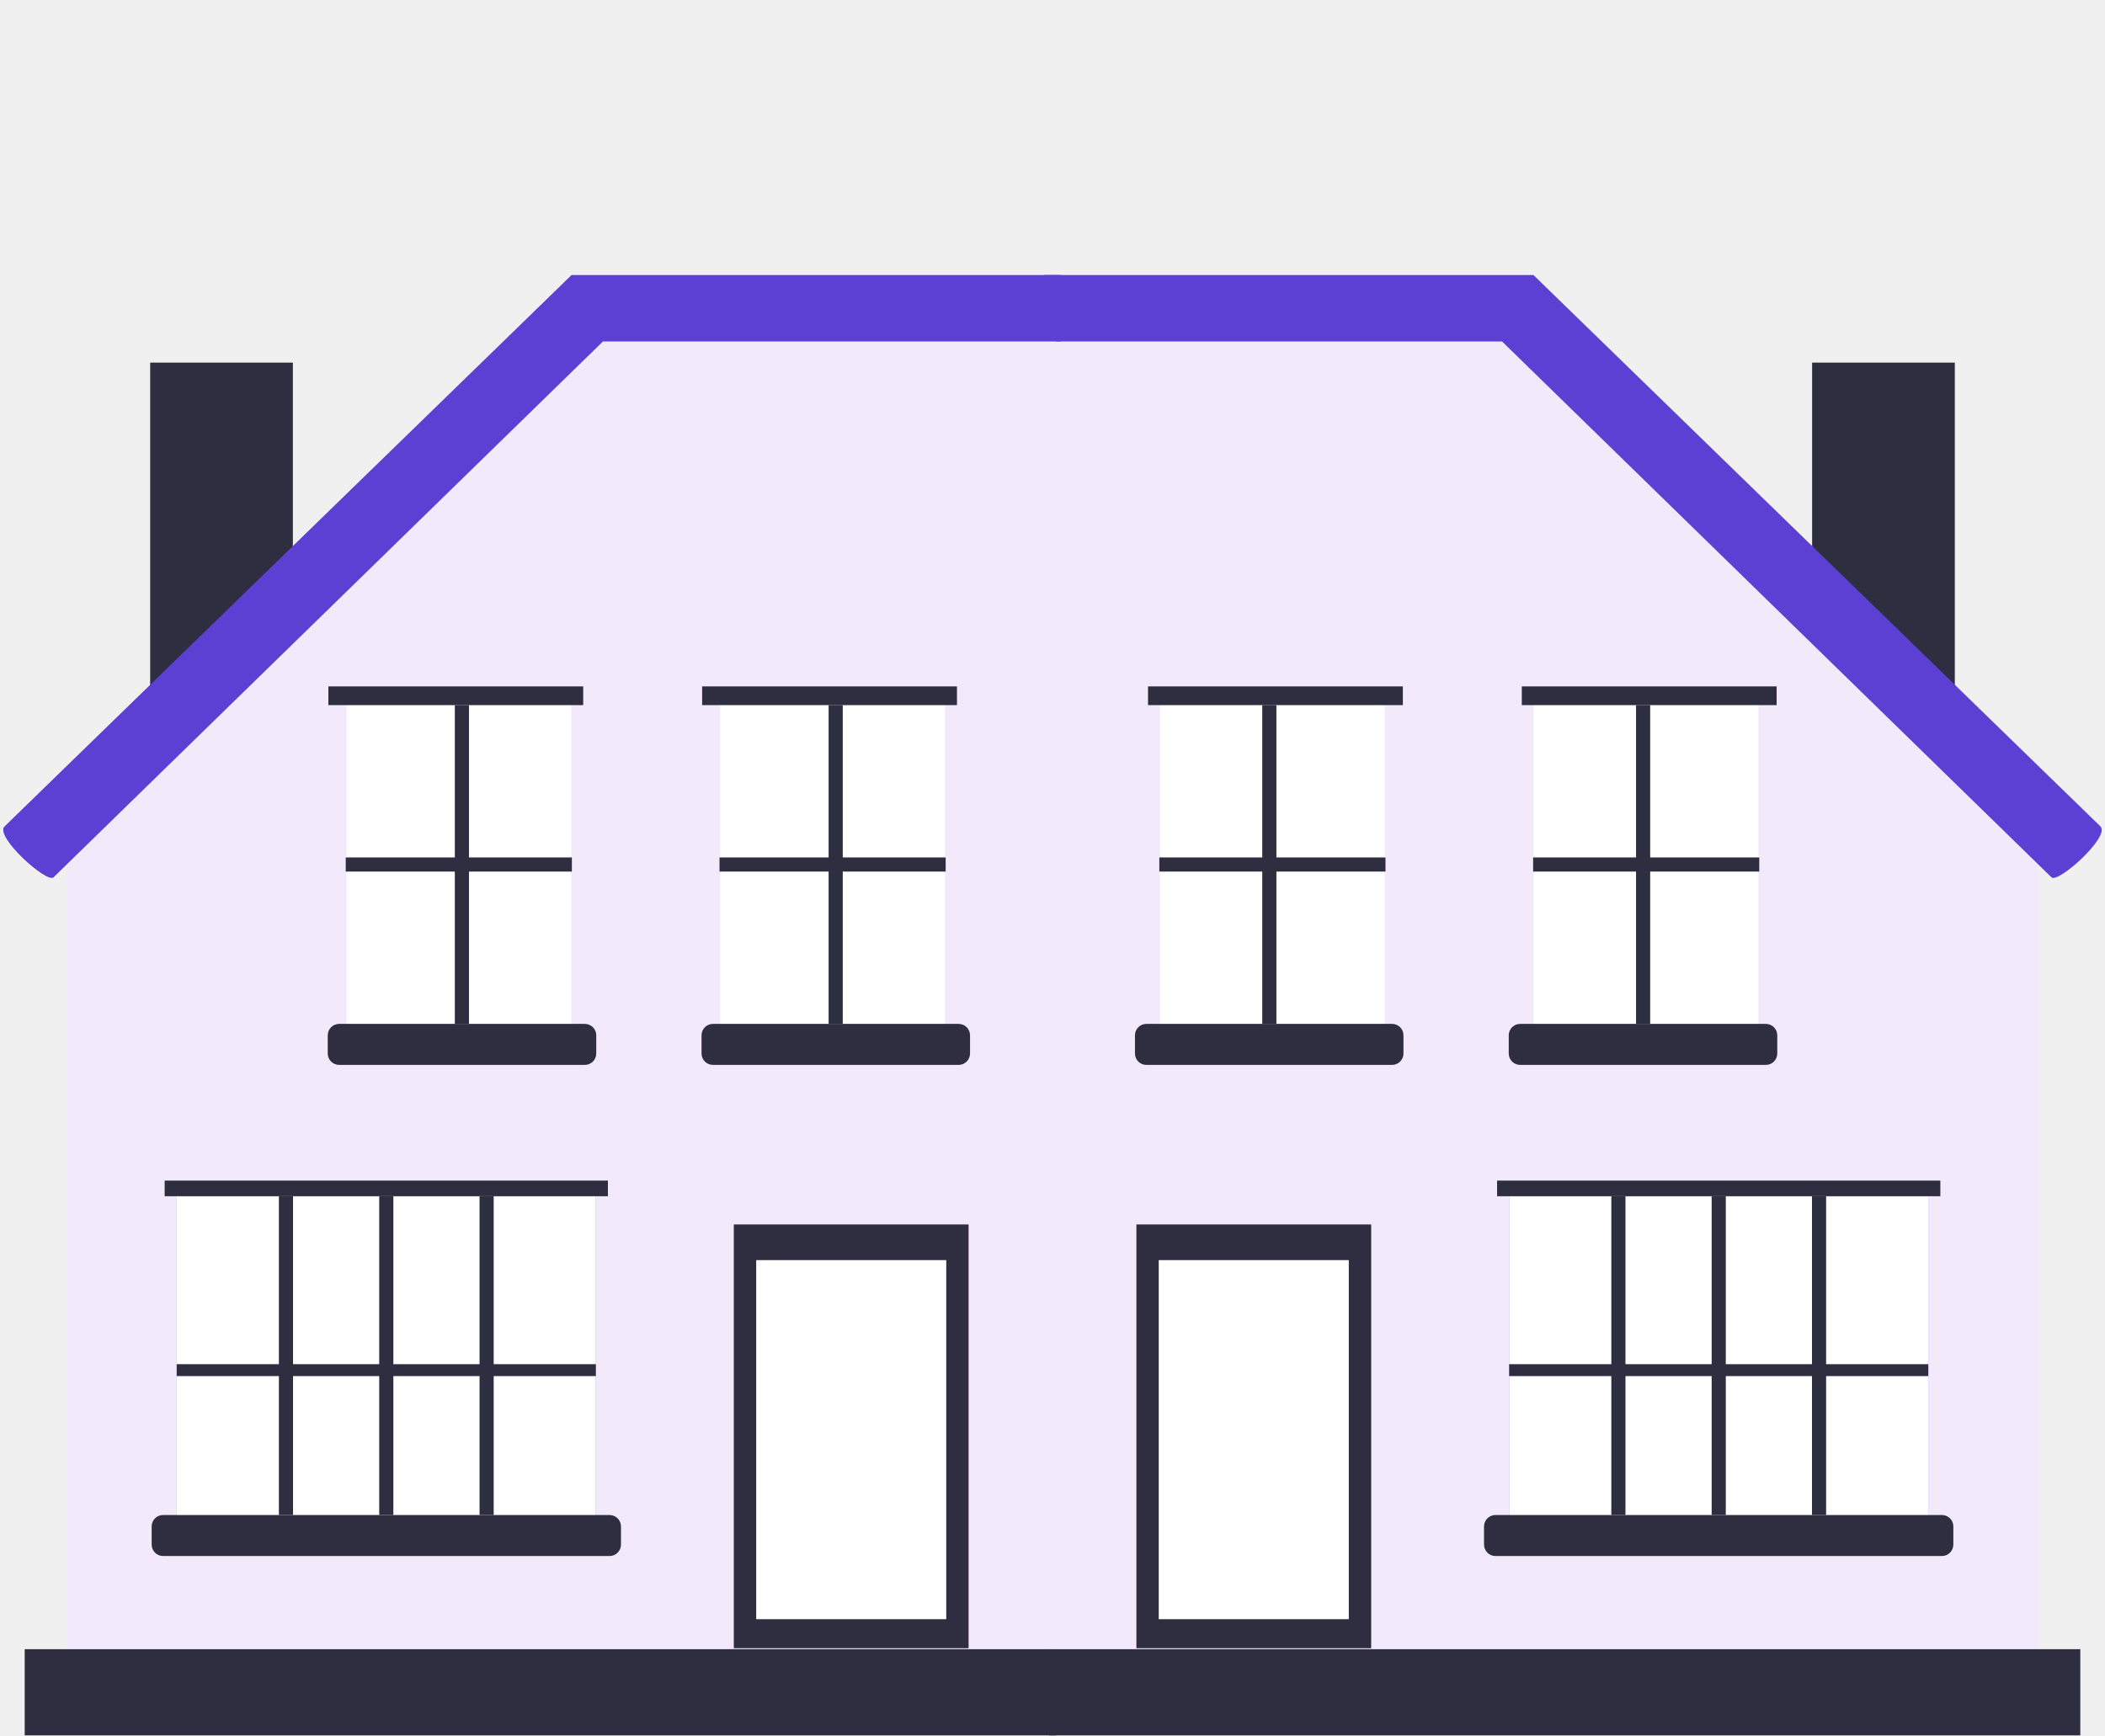
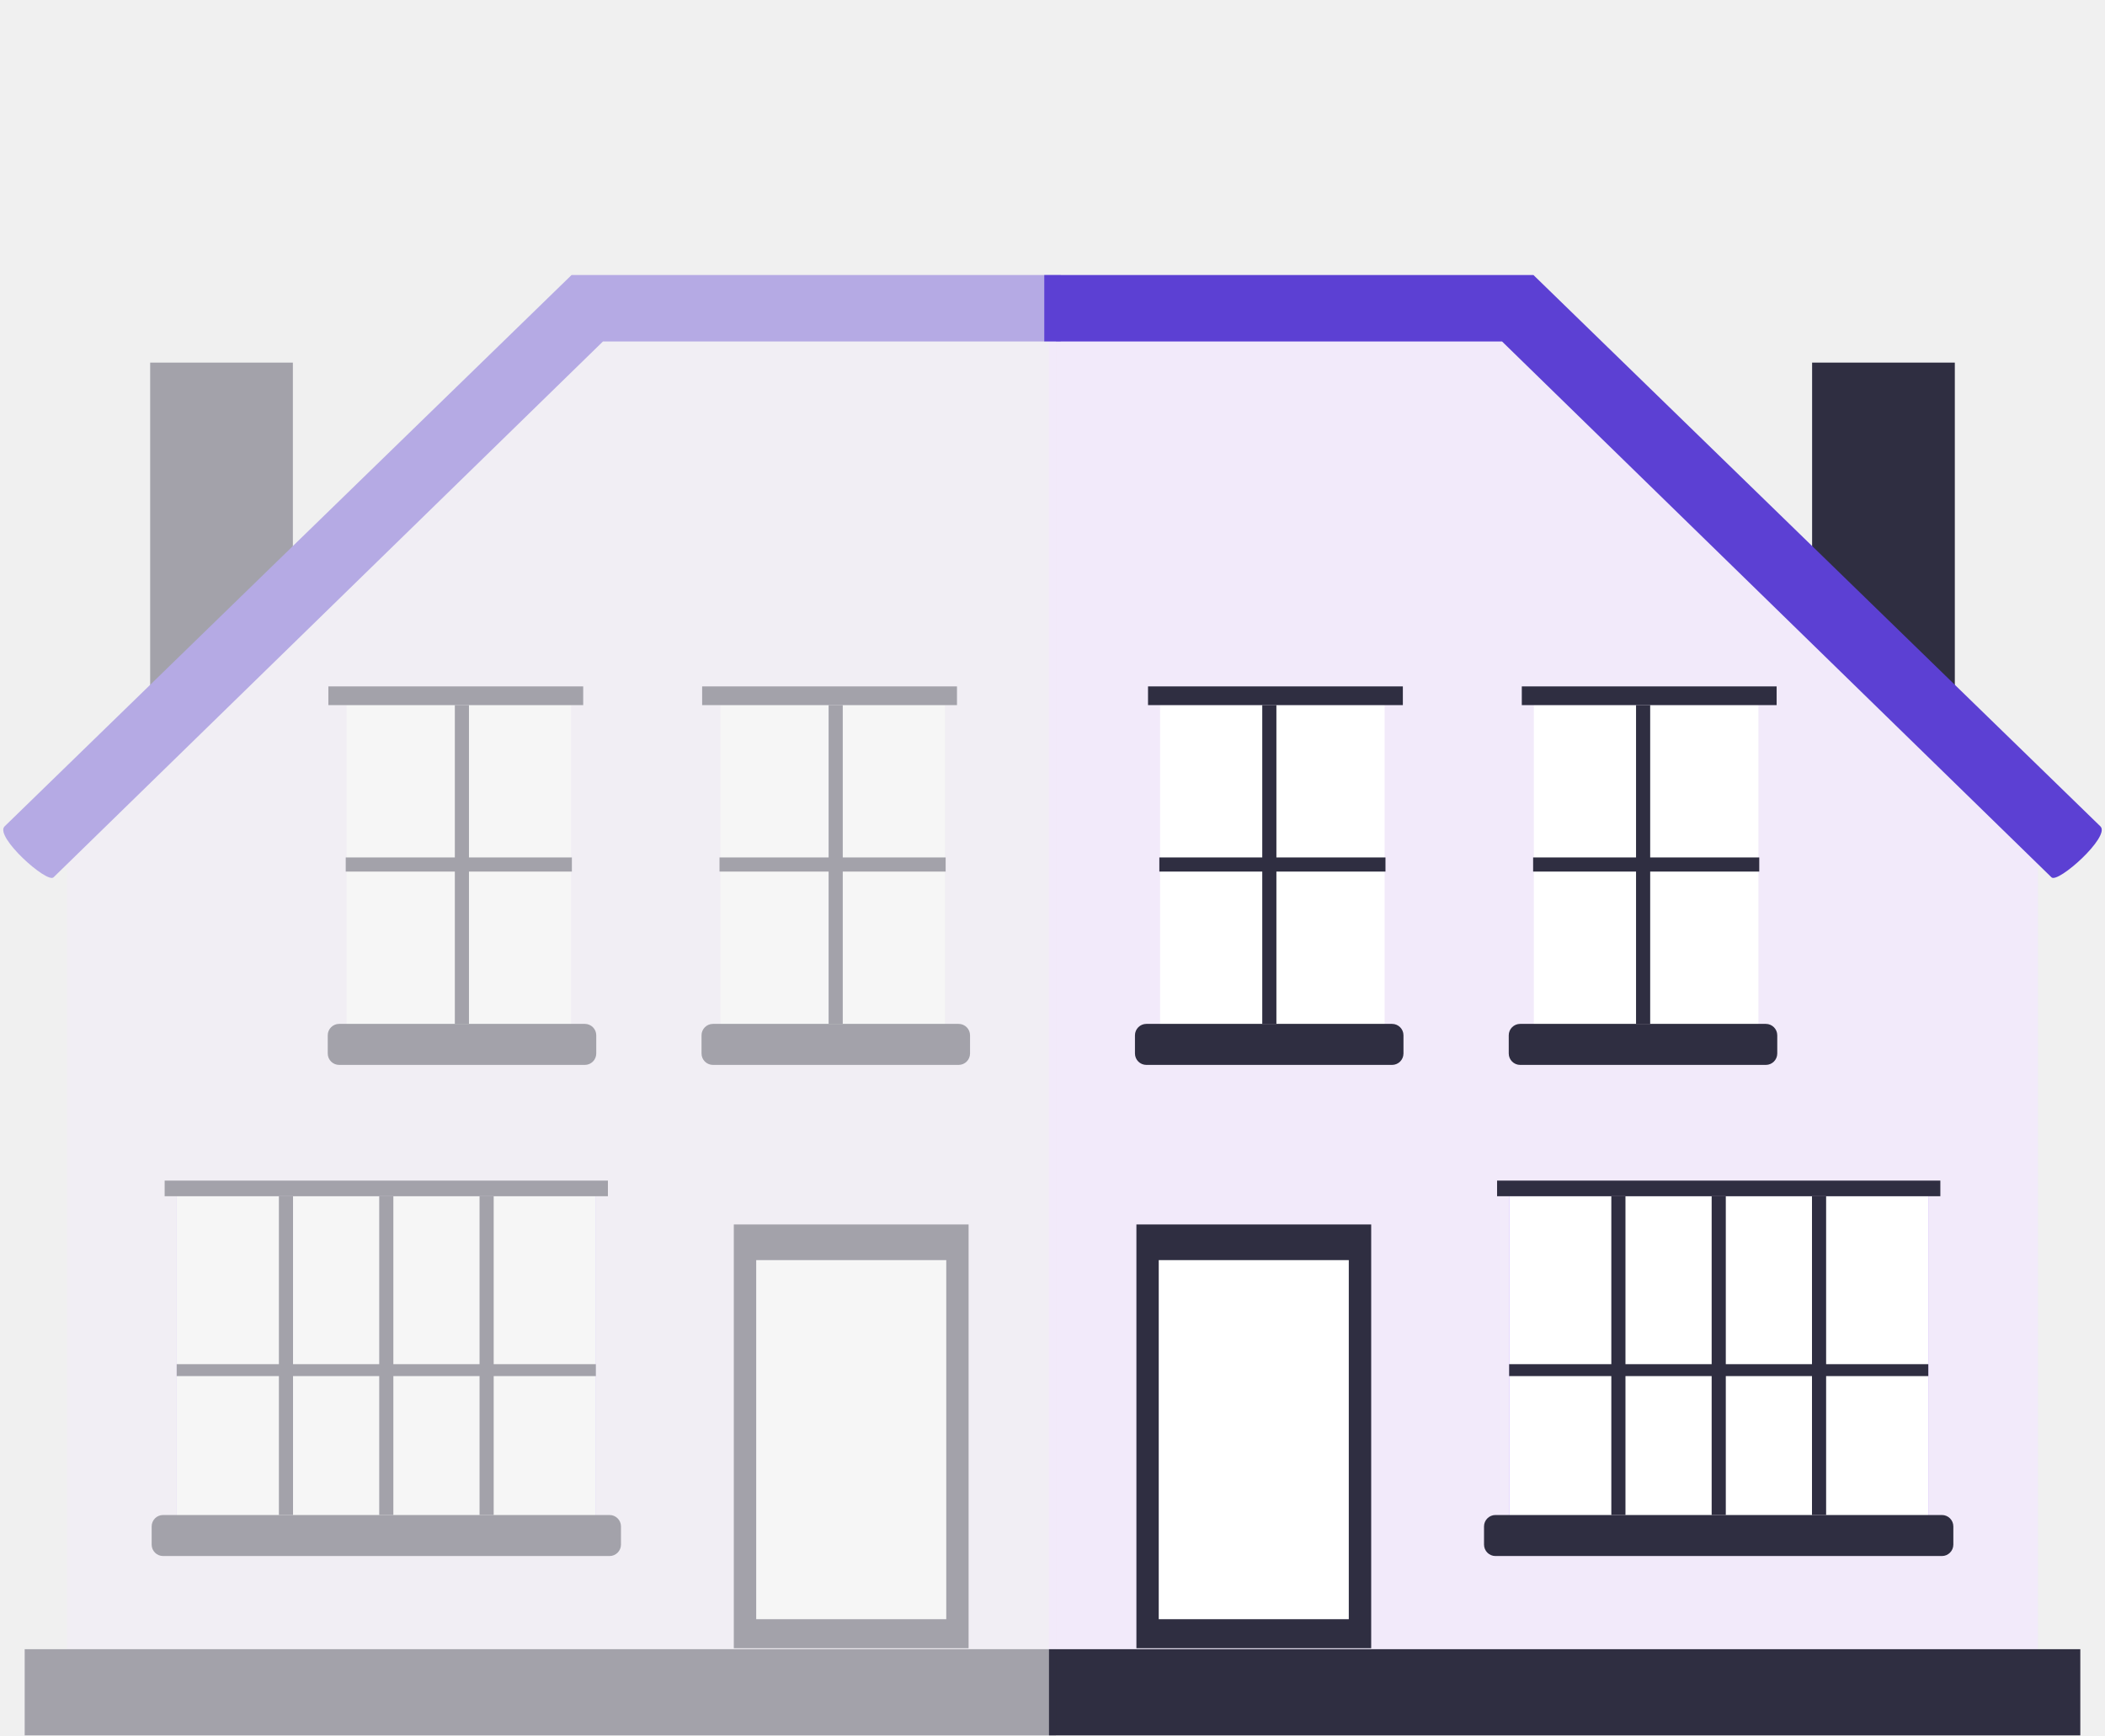
<svg xmlns="http://www.w3.org/2000/svg" id="Laag_1" data-name="Laag 1" viewBox="0 0 1510 1245">
  <defs>
-     <style>.cls-1{fill:#2f2e41;}.cls-2{fill:#f2eafa;}.cls-3{fill:#9d68fd;}.cls-4{fill:#fff;}.cls-5{fill:#5c40d3;}</style>
+     <style>.cls-1{fill:#2f2e41;}.cls-2{fill:#f2eafa;}.cls-3{fill:#9d68fd;}.cls-4{fill:#fff;}.cls-5{fill:#5c40d3;}.cls-6{opacity:0.4;}</style>
  </defs>
  <rect id="Rectangle_294" data-name="Rectangle 294" class="cls-1" x="1299.9" y="260.14" width="102.37" height="255.88" />
  <path id="Path_1498" data-name="Path 1498" class="cls-2" d="M1093,222.74l368.9,369.18v591.25H752.48V222.74Z" />
  <rect id="Rectangle_296" data-name="Rectangle 296" class="cls-1" x="752.48" y="1183.17" width="739.81" height="61.83" />
  <rect id="Rectangle_297" data-name="Rectangle 297" class="cls-3" x="1082.57" y="858.2" width="300.67" height="249.49" />
  <rect id="Rectangle_298" data-name="Rectangle 298" class="cls-4" x="1082.57" y="858.2" width="300.67" height="249.49" />
  <rect id="Rectangle_328" data-name="Rectangle 328" class="cls-4" x="832.17" y="505.86" width="161.07" height="249.49" />
  <rect id="Rectangle_339" data-name="Rectangle 339" class="cls-4" x="1100.3" y="505.86" width="161.07" height="249.49" />
  <rect id="Rectangle_299" data-name="Rectangle 299" class="cls-1" x="815.19" y="878.45" width="168.42" height="304.03" />
  <rect id="Rectangle_301" data-name="Rectangle 301" class="cls-4" x="831.21" y="904.04" width="136.33" height="257.61" />
  <path id="Path_1501" data-name="Path 1501" class="cls-5" d="M1100,197.31l406.78,395.62c7.14,7.28-30.45,41-35.16,36.5L1077.5,245H749.1V197.31" />
  <rect id="Rectangle_303" data-name="Rectangle 303" class="cls-1" x="1073.92" y="846.99" width="317.97" height="11.21" />
  <rect id="Rectangle_326" data-name="Rectangle 326" class="cls-1" x="823.52" y="492.44" width="182.8" height="13.43" />
  <rect id="Rectangle_338" data-name="Rectangle 338" class="cls-1" x="1091.65" y="492.44" width="182.8" height="13.43" />
  <rect id="Rectangle_304" data-name="Rectangle 304" class="cls-1" x="1299.81" y="858.2" width="10.14" height="228.7" />
  <rect id="Rectangle_305" data-name="Rectangle 305" class="cls-1" x="1227.84" y="858.2" width="10.14" height="228.7" />
  <rect id="Rectangle_306" data-name="Rectangle 306" class="cls-1" x="1155.87" y="858.2" width="10.14" height="228.7" />
  <rect id="Rectangle_332" data-name="Rectangle 332" class="cls-1" x="905.47" y="505.86" width="10.14" height="228.7" />
  <rect id="Rectangle_336" data-name="Rectangle 336" class="cls-1" x="1173.6" y="505.86" width="10.14" height="228.7" />
  <rect id="Rectangle_307" data-name="Rectangle 307" class="cls-1" x="1082.57" y="978.69" width="300.67" height="8.55" />
  <rect id="Rectangle_308" data-name="Rectangle 308" class="cls-1" x="1064.55" y="1086.9" width="336.66" height="29.43" rx="8.2" />
  <rect id="Rectangle_333" data-name="Rectangle 333" class="cls-1" x="814.15" y="734.56" width="192.62" height="29.43" rx="8.2" />
  <rect id="Rectangle_335" data-name="Rectangle 335" class="cls-1" x="1082.28" y="734.56" width="192.62" height="29.43" rx="8.2" />
  <rect id="Rectangle_334" data-name="Rectangle 334" class="cls-1" x="831.64" y="615.15" width="162.22" height="10.14" />
  <rect id="Rectangle_337" data-name="Rectangle 337" class="cls-1" x="1099.77" y="615.15" width="162.22" height="10.14" />
-   <rect id="Rectangle_294-2" data-name="Rectangle 294-2" class="cls-1" x="107.72" y="260.14" width="102.37" height="255.88" />
-   <path id="Path_1498-2" data-name="Path 1498-2" class="cls-2" d="M417,222.74,48.07,591.93v591.24H757.52V222.74Z" />
-   <rect id="Rectangle_296-2" data-name="Rectangle 296-2" class="cls-1" x="17.71" y="1183.17" width="739.81" height="61.83" />
-   <rect id="Rectangle_297-2" data-name="Rectangle 297-2" class="cls-3" x="126.76" y="858.2" width="300.67" height="249.49" />
-   <rect id="Rectangle_298-2" data-name="Rectangle 298-2" class="cls-4" x="126.76" y="858.2" width="300.67" height="249.49" />
-   <rect id="Rectangle_328-2" data-name="Rectangle 328-2" class="cls-4" x="516.76" y="505.86" width="161.07" height="249.49" />
-   <rect id="Rectangle_339-2" data-name="Rectangle 339-2" class="cls-4" x="248.63" y="505.86" width="161.07" height="249.49" />
-   <rect id="Rectangle_299-2" data-name="Rectangle 299-2" class="cls-1" x="526.39" y="878.45" width="168.42" height="304.03" />
-   <rect id="Rectangle_301-2" data-name="Rectangle 301-2" class="cls-4" x="542.46" y="904.04" width="136.33" height="257.61" />
-   <path id="Path_1501-2" data-name="Path 1501-2" class="cls-5" d="M410,197.31,3.23,592.93c-7.14,7.28,30.45,41,35.16,36.5L432.5,245H760.9V197.31" />
-   <rect id="Rectangle_303-2" data-name="Rectangle 303-2" class="cls-1" x="118.11" y="846.99" width="317.97" height="11.21" />
-   <rect id="Rectangle_326-2" data-name="Rectangle 326-2" class="cls-1" x="503.68" y="492.44" width="182.8" height="13.43" />
-   <rect id="Rectangle_338-2" data-name="Rectangle 338-2" class="cls-1" x="235.55" y="492.44" width="182.8" height="13.43" />
-   <rect id="Rectangle_304-2" data-name="Rectangle 304-2" class="cls-1" x="200.06" y="858.2" width="10.14" height="228.7" />
-   <rect id="Rectangle_305-2" data-name="Rectangle 305-2" class="cls-1" x="272.03" y="858.2" width="10.14" height="228.7" />
-   <rect id="Rectangle_306-2" data-name="Rectangle 306-2" class="cls-1" x="344" y="858.2" width="10.14" height="228.7" />
-   <rect id="Rectangle_332-2" data-name="Rectangle 332-2" class="cls-1" x="594.4" y="505.86" width="10.14" height="228.7" />
-   <rect id="Rectangle_336-2" data-name="Rectangle 336-2" class="cls-1" x="326.27" y="505.86" width="10.14" height="228.7" />
-   <rect id="Rectangle_307-2" data-name="Rectangle 307-2" class="cls-1" x="126.76" y="978.69" width="300.67" height="8.55" />
-   <rect id="Rectangle_308-2" data-name="Rectangle 308-2" class="cls-1" x="108.79" y="1086.9" width="336.66" height="29.43" rx="8.2" />
-   <rect id="Rectangle_333-2" data-name="Rectangle 333-2" class="cls-1" x="503.23" y="734.56" width="192.62" height="29.43" rx="8.2" />
-   <rect id="Rectangle_335-2" data-name="Rectangle 335-2" class="cls-1" x="235.1" y="734.56" width="192.62" height="29.43" rx="8.2" />
-   <rect id="Rectangle_334-2" data-name="Rectangle 334-2" class="cls-1" x="516.14" y="615.15" width="162.22" height="10.14" />
-   <rect id="Rectangle_337-2" data-name="Rectangle 337-2" class="cls-1" x="248.01" y="615.15" width="162.22" height="10.14" />
+   <g id="Group_414" data-name="Group 414" class="cls-6">
+     <rect id="Rectangle_294-2" data-name="Rectangle 294-2" class="cls-1" x="107.72" y="260.14" width="102.37" height="255.88" />
+     <path id="Path_1498-2" data-name="Path 1498-2" class="cls-2" d="M417,222.74,48.07,591.93v591.24H757.52V222.74Z" />
+     <rect id="Rectangle_296-2" data-name="Rectangle 296-2" class="cls-1" x="17.71" y="1183.17" width="739.81" height="61.83" />
+     <rect id="Rectangle_297-2" data-name="Rectangle 297-2" class="cls-3" x="126.76" y="858.2" width="300.67" height="249.49" />
+     <rect id="Rectangle_298-2" data-name="Rectangle 298-2" class="cls-4" x="126.76" y="858.2" width="300.67" height="249.49" />
+     <rect id="Rectangle_328-2" data-name="Rectangle 328-2" class="cls-4" x="516.76" y="505.86" width="161.07" height="249.49" />
+     <rect id="Rectangle_339-2" data-name="Rectangle 339-2" class="cls-4" x="248.63" y="505.86" width="161.07" height="249.49" />
+     <rect id="Rectangle_299-2" data-name="Rectangle 299-2" class="cls-1" x="526.39" y="878.45" width="168.42" height="304.03" />
+     <rect id="Rectangle_301-2" data-name="Rectangle 301-2" class="cls-4" x="542.46" y="904.04" width="136.33" height="257.61" />
+     <path id="Path_1501-2" data-name="Path 1501-2" class="cls-5" d="M410,197.31,3.23,592.93c-7.14,7.28,30.45,41,35.16,36.5L432.5,245H760.9V197.31" />
+     <rect id="Rectangle_303-2" data-name="Rectangle 303-2" class="cls-1" x="118.11" y="846.99" width="317.97" height="11.21" />
+     <rect id="Rectangle_326-2" data-name="Rectangle 326-2" class="cls-1" x="503.68" y="492.44" width="182.8" height="13.43" />
+     <rect id="Rectangle_338-2" data-name="Rectangle 338-2" class="cls-1" x="235.55" y="492.44" width="182.8" height="13.43" />
+     <rect id="Rectangle_304-2" data-name="Rectangle 304-2" class="cls-1" x="200.06" y="858.2" width="10.14" height="228.7" />
+     <rect id="Rectangle_305-2" data-name="Rectangle 305-2" class="cls-1" x="272.03" y="858.2" width="10.14" height="228.7" />
+     <rect id="Rectangle_306-2" data-name="Rectangle 306-2" class="cls-1" x="344" y="858.2" width="10.14" height="228.7" />
+     <rect id="Rectangle_332-2" data-name="Rectangle 332-2" class="cls-1" x="594.4" y="505.86" width="10.14" height="228.7" />
+     <rect id="Rectangle_336-2" data-name="Rectangle 336-2" class="cls-1" x="326.27" y="505.86" width="10.14" height="228.7" />
+     <rect id="Rectangle_307-2" data-name="Rectangle 307-2" class="cls-1" x="126.76" y="978.69" width="300.67" height="8.55" />
+     <rect id="Rectangle_308-2" data-name="Rectangle 308-2" class="cls-1" x="108.79" y="1086.9" width="336.66" height="29.43" rx="8.2" />
+     <rect id="Rectangle_333-2" data-name="Rectangle 333-2" class="cls-1" x="503.23" y="734.56" width="192.62" height="29.43" rx="8.2" />
+     <rect id="Rectangle_335-2" data-name="Rectangle 335-2" class="cls-1" x="235.1" y="734.56" width="192.62" height="29.43" rx="8.2" />
+     <rect id="Rectangle_334-2" data-name="Rectangle 334-2" class="cls-1" x="516.14" y="615.15" width="162.22" height="10.14" />
+     <rect id="Rectangle_337-2" data-name="Rectangle 337-2" class="cls-1" x="248.01" y="615.15" width="162.22" height="10.14" />
+   </g>
</svg>
